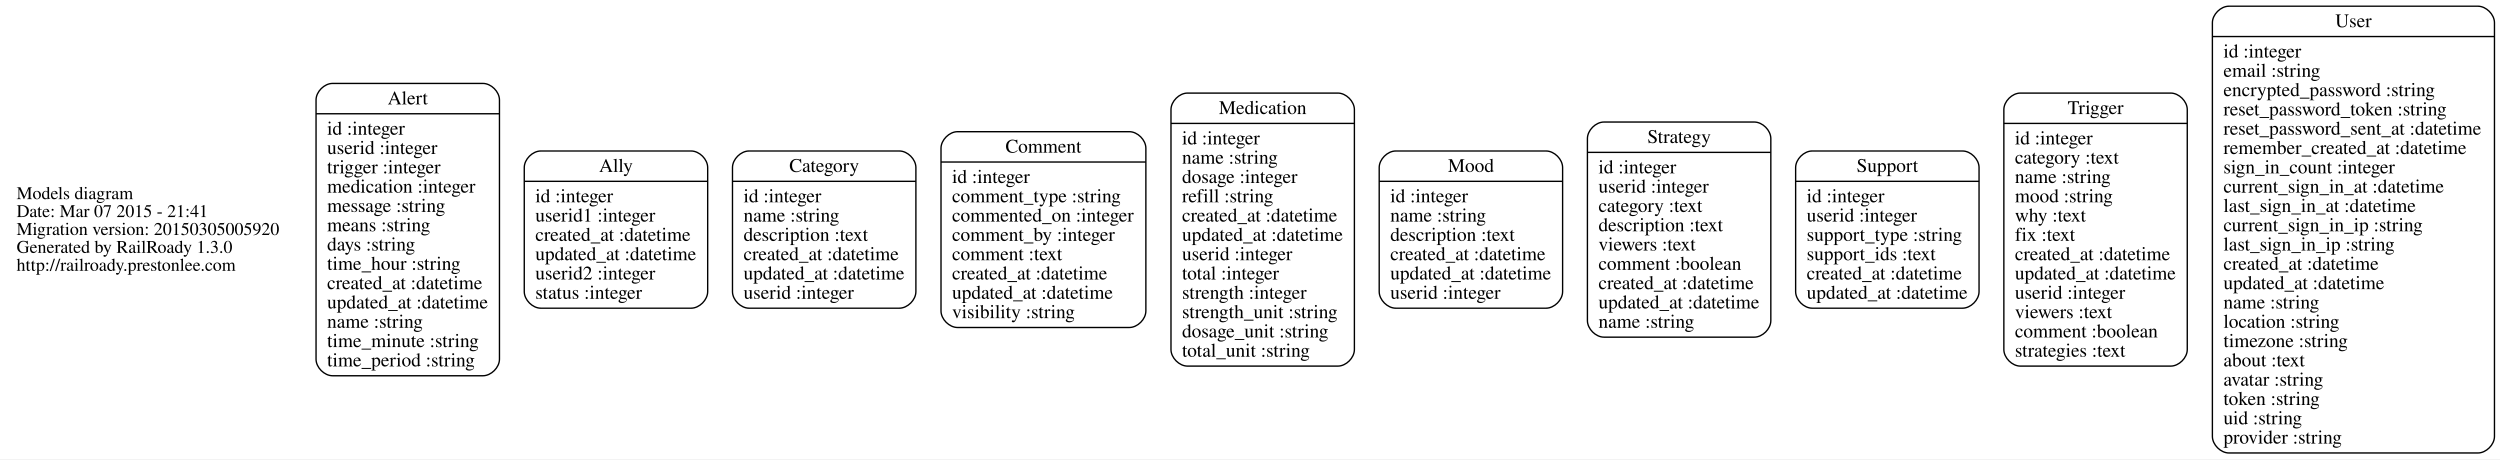
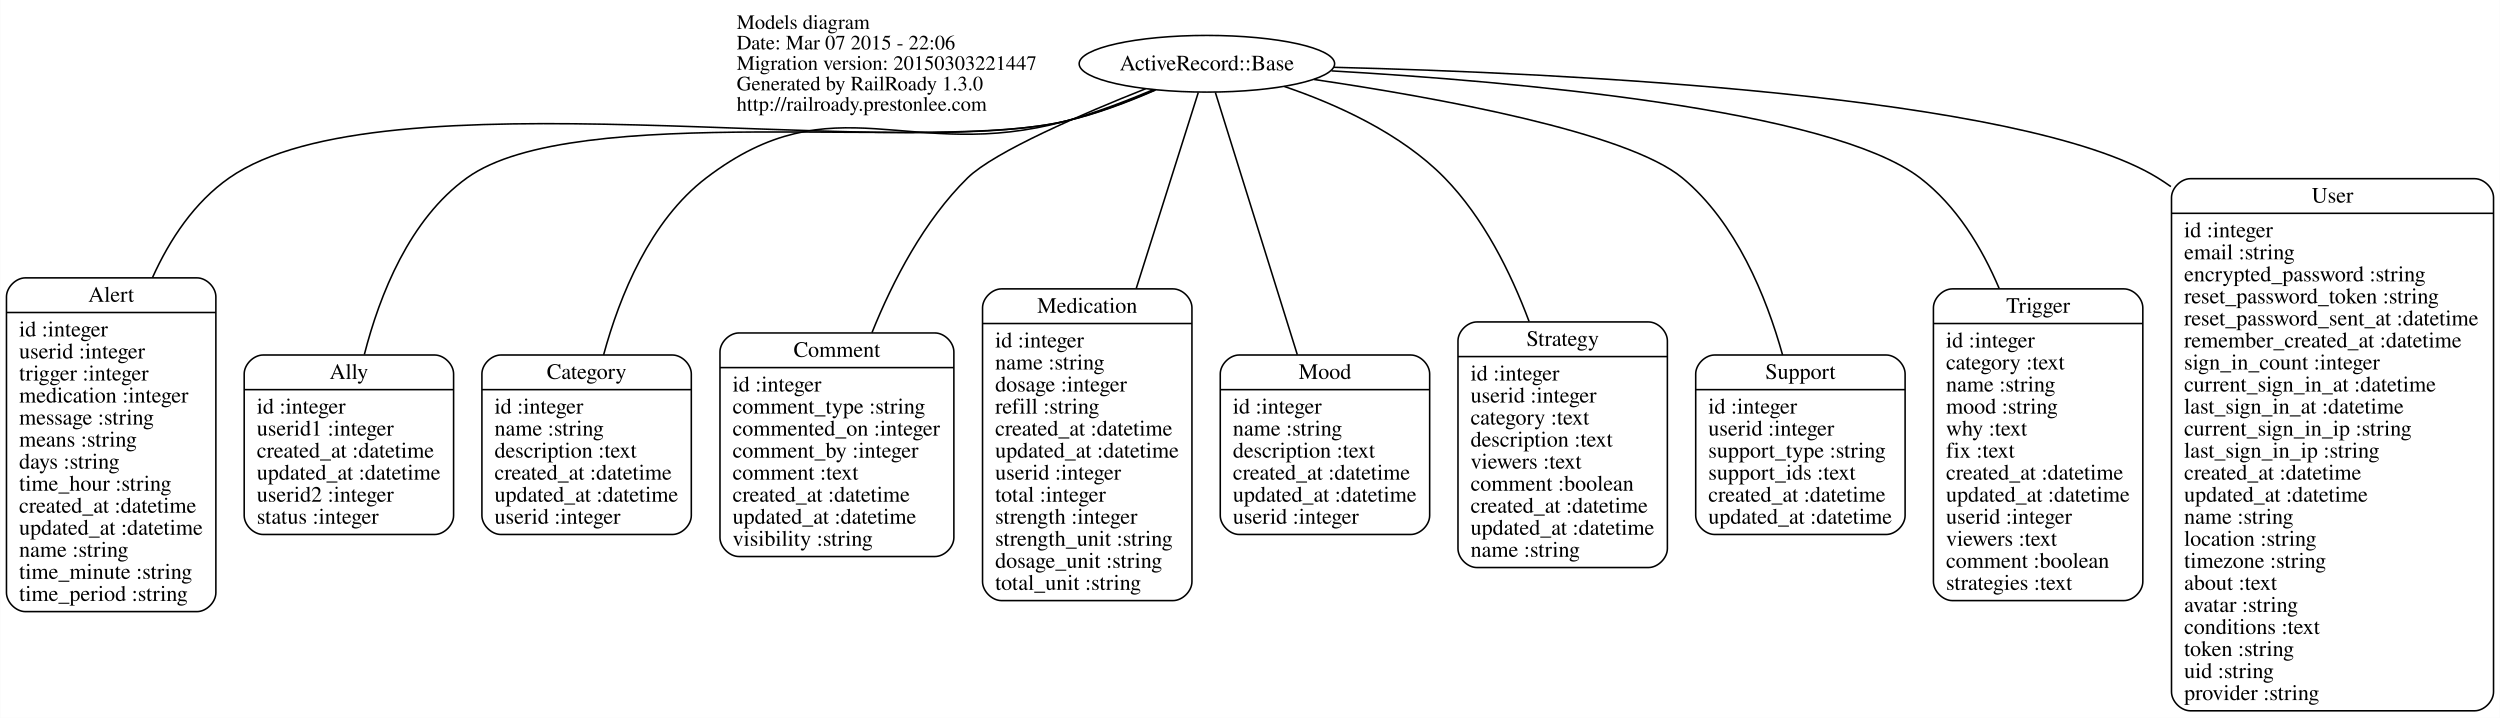
- <svg xmlns="http://www.w3.org/2000/svg" width="1813pt" height="333pt" viewBox="0.00 0.00 1812.97 333.00">
-   <g id="graph0" class="graph" transform="scale(1 1) rotate(0) translate(4 329)">
-     <polygon fill="white" stroke="none" points="-4,4 -4,-329 1808.97,-329 1808.97,4 -4,4" />
+ <svg xmlns="http://www.w3.org/2000/svg" width="1588pt" height="456pt" viewBox="0.00 0.00 1587.78 456.00">
+   <g id="graph0" class="graph" transform="scale(1 1) rotate(0) translate(4 452)">
+     <polygon fill="white" stroke="none" points="-4,4 -4,-452 1583.78,-452 1583.78,4 -4,4" />
    <g id="node1" class="node">
-       <text text-anchor="start" x="8" y="-184.6" font-family="Times,serif" font-size="13.00">Models diagram</text>
-       <text text-anchor="start" x="8" y="-171.6" font-family="Times,serif" font-size="13.00">Date: Mar 07 2015 - 21:41</text>
-       <text text-anchor="start" x="8" y="-158.6" font-family="Times,serif" font-size="13.00">Migration version: 20150305005920</text>
-       <text text-anchor="start" x="8" y="-145.6" font-family="Times,serif" font-size="13.00">Generated by RailRoady 1.3.0</text>
-       <text text-anchor="start" x="8" y="-132.6" font-family="Times,serif" font-size="13.00">http://railroady.prestonlee.com</text>
+       <text text-anchor="start" x="463.818" y="-433.6" font-family="Times,serif" font-size="13.00">Models diagram</text>
+       <text text-anchor="start" x="463.818" y="-420.6" font-family="Times,serif" font-size="13.00">Date: Mar 07 2015 - 22:06</text>
+       <text text-anchor="start" x="463.818" y="-407.6" font-family="Times,serif" font-size="13.00">Migration version: 20150303221447</text>
+       <text text-anchor="start" x="463.818" y="-394.6" font-family="Times,serif" font-size="13.00">Generated by RailRoady 1.3.0</text>
+       <text text-anchor="start" x="463.818" y="-381.6" font-family="Times,serif" font-size="13.00">http://railroady.prestonlee.com</text>
    </g>
    <g id="node2" class="node">
-       <path fill="none" stroke="black" d="M237.182,-56.5C237.182,-56.5 346.193,-56.5 346.193,-56.5 352.193,-56.5 358.193,-62.5 358.193,-68.5 358.193,-68.5 358.193,-256.5 358.193,-256.5 358.193,-262.5 352.193,-268.5 346.193,-268.5 346.193,-268.5 237.182,-268.5 237.182,-268.5 231.182,-268.5 225.182,-262.5 225.182,-256.5 225.182,-256.5 225.182,-68.5 225.182,-68.5 225.182,-62.5 231.182,-56.5 237.182,-56.5" />
-       <text text-anchor="middle" x="291.688" y="-253.3" font-family="Times,serif" font-size="14.00">Alert</text>
-       <polyline fill="none" stroke="black" points="225.182,-246.5 358.193,-246.5 " />
-       <text text-anchor="start" x="233.182" y="-231.3" font-family="Times,serif" font-size="14.00">id :integer</text>
-       <text text-anchor="start" x="233.182" y="-217.3" font-family="Times,serif" font-size="14.00">userid :integer</text>
-       <text text-anchor="start" x="233.182" y="-203.3" font-family="Times,serif" font-size="14.00">trigger :integer</text>
-       <text text-anchor="start" x="233.182" y="-189.3" font-family="Times,serif" font-size="14.00">medication :integer</text>
-       <text text-anchor="start" x="233.182" y="-175.3" font-family="Times,serif" font-size="14.00">message :string</text>
-       <text text-anchor="start" x="233.182" y="-161.3" font-family="Times,serif" font-size="14.00">means :string</text>
-       <text text-anchor="start" x="233.182" y="-147.3" font-family="Times,serif" font-size="14.00">days :string</text>
-       <text text-anchor="start" x="233.182" y="-133.3" font-family="Times,serif" font-size="14.00">time_hour :string</text>
-       <text text-anchor="start" x="233.182" y="-119.3" font-family="Times,serif" font-size="14.00">created_at :datetime</text>
-       <text text-anchor="start" x="233.182" y="-105.3" font-family="Times,serif" font-size="14.00">updated_at :datetime</text>
-       <text text-anchor="start" x="233.182" y="-91.3" font-family="Times,serif" font-size="14.00">name :string</text>
-       <text text-anchor="start" x="233.182" y="-77.3" font-family="Times,serif" font-size="14.00">time_minute :string</text>
-       <text text-anchor="start" x="233.182" y="-63.3" font-family="Times,serif" font-size="14.00">time_period :string</text>
+       <path fill="none" stroke="black" d="M12,-63.5C12,-63.5 121.011,-63.5 121.011,-63.5 127.011,-63.5 133.011,-69.5 133.011,-75.5 133.011,-75.5 133.011,-263.5 133.011,-263.5 133.011,-269.5 127.011,-275.5 121.011,-275.5 121.011,-275.5 12,-275.5 12,-275.5 6,-275.5 0,-269.5 0,-263.5 0,-263.5 0,-75.5 0,-75.5 0,-69.5 6,-63.5 12,-63.5" />
+       <text text-anchor="middle" x="66.505" y="-260.3" font-family="Times,serif" font-size="14.00">Alert</text>
+       <polyline fill="none" stroke="black" points="0,-253.5 133.011,-253.5 " />
+       <text text-anchor="start" x="8" y="-238.3" font-family="Times,serif" font-size="14.00">id :integer</text>
+       <text text-anchor="start" x="8" y="-224.3" font-family="Times,serif" font-size="14.00">userid :integer</text>
+       <text text-anchor="start" x="8" y="-210.3" font-family="Times,serif" font-size="14.00">trigger :integer</text>
+       <text text-anchor="start" x="8" y="-196.3" font-family="Times,serif" font-size="14.00">medication :integer</text>
+       <text text-anchor="start" x="8" y="-182.3" font-family="Times,serif" font-size="14.00">message :string</text>
+       <text text-anchor="start" x="8" y="-168.3" font-family="Times,serif" font-size="14.00">means :string</text>
+       <text text-anchor="start" x="8" y="-154.3" font-family="Times,serif" font-size="14.00">days :string</text>
+       <text text-anchor="start" x="8" y="-140.3" font-family="Times,serif" font-size="14.00">time_hour :string</text>
+       <text text-anchor="start" x="8" y="-126.3" font-family="Times,serif" font-size="14.00">created_at :datetime</text>
+       <text text-anchor="start" x="8" y="-112.3" font-family="Times,serif" font-size="14.00">updated_at :datetime</text>
+       <text text-anchor="start" x="8" y="-98.3" font-family="Times,serif" font-size="14.00">name :string</text>
+       <text text-anchor="start" x="8" y="-84.3" font-family="Times,serif" font-size="14.00">time_minute :string</text>
+       <text text-anchor="start" x="8" y="-70.3" font-family="Times,serif" font-size="14.00">time_period :string</text>
    </g>
    <g id="node3" class="node">
-       <path fill="none" stroke="black" d="M388.182,-105.5C388.182,-105.5 497.193,-105.5 497.193,-105.5 503.193,-105.5 509.193,-111.5 509.193,-117.5 509.193,-117.5 509.193,-207.5 509.193,-207.5 509.193,-213.5 503.193,-219.5 497.193,-219.5 497.193,-219.5 388.182,-219.5 388.182,-219.5 382.182,-219.5 376.182,-213.5 376.182,-207.5 376.182,-207.5 376.182,-117.5 376.182,-117.5 376.182,-111.5 382.182,-105.5 388.182,-105.5" />
-       <text text-anchor="middle" x="442.688" y="-204.3" font-family="Times,serif" font-size="14.00">Ally</text>
-       <polyline fill="none" stroke="black" points="376.182,-197.5 509.193,-197.5 " />
-       <text text-anchor="start" x="384.182" y="-182.3" font-family="Times,serif" font-size="14.00">id :integer</text>
-       <text text-anchor="start" x="384.182" y="-168.3" font-family="Times,serif" font-size="14.00">userid1 :integer</text>
-       <text text-anchor="start" x="384.182" y="-154.3" font-family="Times,serif" font-size="14.00">created_at :datetime</text>
-       <text text-anchor="start" x="384.182" y="-140.3" font-family="Times,serif" font-size="14.00">updated_at :datetime</text>
-       <text text-anchor="start" x="384.182" y="-126.3" font-family="Times,serif" font-size="14.00">userid2 :integer</text>
-       <text text-anchor="start" x="384.182" y="-112.3" font-family="Times,serif" font-size="14.00">status :integer</text>
+       <path fill="none" stroke="black" d="M163,-112.5C163,-112.5 272.011,-112.5 272.011,-112.5 278.011,-112.5 284.011,-118.5 284.011,-124.5 284.011,-124.5 284.011,-214.5 284.011,-214.5 284.011,-220.5 278.011,-226.5 272.011,-226.5 272.011,-226.5 163,-226.5 163,-226.5 157,-226.5 151,-220.5 151,-214.5 151,-214.5 151,-124.5 151,-124.5 151,-118.5 157,-112.5 163,-112.5" />
+       <text text-anchor="middle" x="217.505" y="-211.3" font-family="Times,serif" font-size="14.00">Ally</text>
+       <polyline fill="none" stroke="black" points="151,-204.5 284.011,-204.5 " />
+       <text text-anchor="start" x="159" y="-189.3" font-family="Times,serif" font-size="14.00">id :integer</text>
+       <text text-anchor="start" x="159" y="-175.3" font-family="Times,serif" font-size="14.00">userid1 :integer</text>
+       <text text-anchor="start" x="159" y="-161.3" font-family="Times,serif" font-size="14.00">created_at :datetime</text>
+       <text text-anchor="start" x="159" y="-147.3" font-family="Times,serif" font-size="14.00">updated_at :datetime</text>
+       <text text-anchor="start" x="159" y="-133.3" font-family="Times,serif" font-size="14.00">userid2 :integer</text>
+       <text text-anchor="start" x="159" y="-119.3" font-family="Times,serif" font-size="14.00">status :integer</text>
    </g>
    <g id="node4" class="node">
-       <path fill="none" stroke="black" d="M539.182,-105.5C539.182,-105.5 648.193,-105.5 648.193,-105.5 654.193,-105.5 660.193,-111.5 660.193,-117.5 660.193,-117.5 660.193,-207.5 660.193,-207.5 660.193,-213.5 654.193,-219.5 648.193,-219.5 648.193,-219.5 539.182,-219.5 539.182,-219.5 533.182,-219.5 527.182,-213.5 527.182,-207.5 527.182,-207.5 527.182,-117.5 527.182,-117.5 527.182,-111.5 533.182,-105.5 539.182,-105.5" />
-       <text text-anchor="middle" x="593.688" y="-204.3" font-family="Times,serif" font-size="14.00">Category</text>
-       <polyline fill="none" stroke="black" points="527.182,-197.5 660.193,-197.5 " />
-       <text text-anchor="start" x="535.182" y="-182.3" font-family="Times,serif" font-size="14.00">id :integer</text>
-       <text text-anchor="start" x="535.182" y="-168.3" font-family="Times,serif" font-size="14.00">name :string</text>
-       <text text-anchor="start" x="535.182" y="-154.3" font-family="Times,serif" font-size="14.00">description :text</text>
-       <text text-anchor="start" x="535.182" y="-140.3" font-family="Times,serif" font-size="14.00">created_at :datetime</text>
-       <text text-anchor="start" x="535.182" y="-126.3" font-family="Times,serif" font-size="14.00">updated_at :datetime</text>
-       <text text-anchor="start" x="535.182" y="-112.3" font-family="Times,serif" font-size="14.00">userid :integer</text>
+       <path fill="none" stroke="black" d="M314,-112.5C314,-112.5 423.011,-112.5 423.011,-112.5 429.011,-112.5 435.011,-118.5 435.011,-124.5 435.011,-124.5 435.011,-214.5 435.011,-214.5 435.011,-220.5 429.011,-226.5 423.011,-226.5 423.011,-226.5 314,-226.5 314,-226.5 308,-226.5 302,-220.5 302,-214.5 302,-214.5 302,-124.5 302,-124.5 302,-118.5 308,-112.5 314,-112.5" />
+       <text text-anchor="middle" x="368.505" y="-211.3" font-family="Times,serif" font-size="14.00">Category</text>
+       <polyline fill="none" stroke="black" points="302,-204.5 435.011,-204.5 " />
+       <text text-anchor="start" x="310" y="-189.3" font-family="Times,serif" font-size="14.00">id :integer</text>
+       <text text-anchor="start" x="310" y="-175.3" font-family="Times,serif" font-size="14.00">name :string</text>
+       <text text-anchor="start" x="310" y="-161.3" font-family="Times,serif" font-size="14.00">description :text</text>
+       <text text-anchor="start" x="310" y="-147.3" font-family="Times,serif" font-size="14.00">created_at :datetime</text>
+       <text text-anchor="start" x="310" y="-133.3" font-family="Times,serif" font-size="14.00">updated_at :datetime</text>
+       <text text-anchor="start" x="310" y="-119.3" font-family="Times,serif" font-size="14.00">userid :integer</text>
    </g>
    <g id="node5" class="node">
-       <path fill="none" stroke="black" d="M690.403,-91.5C690.403,-91.5 814.972,-91.5 814.972,-91.5 820.972,-91.5 826.972,-97.5 826.972,-103.5 826.972,-103.5 826.972,-221.5 826.972,-221.5 826.972,-227.5 820.972,-233.5 814.972,-233.5 814.972,-233.5 690.403,-233.5 690.403,-233.5 684.403,-233.5 678.403,-227.5 678.403,-221.5 678.403,-221.5 678.403,-103.5 678.403,-103.5 678.403,-97.5 684.403,-91.5 690.403,-91.5" />
-       <text text-anchor="middle" x="752.688" y="-218.3" font-family="Times,serif" font-size="14.00">Comment</text>
-       <polyline fill="none" stroke="black" points="678.403,-211.5 826.972,-211.5 " />
-       <text text-anchor="start" x="686.403" y="-196.3" font-family="Times,serif" font-size="14.00">id :integer</text>
-       <text text-anchor="start" x="686.403" y="-182.3" font-family="Times,serif" font-size="14.00">comment_type :string</text>
-       <text text-anchor="start" x="686.403" y="-168.3" font-family="Times,serif" font-size="14.00">commented_on :integer</text>
-       <text text-anchor="start" x="686.403" y="-154.3" font-family="Times,serif" font-size="14.00">comment_by :integer</text>
-       <text text-anchor="start" x="686.403" y="-140.3" font-family="Times,serif" font-size="14.00">comment :text</text>
-       <text text-anchor="start" x="686.403" y="-126.3" font-family="Times,serif" font-size="14.00">created_at :datetime</text>
-       <text text-anchor="start" x="686.403" y="-112.3" font-family="Times,serif" font-size="14.00">updated_at :datetime</text>
-       <text text-anchor="start" x="686.403" y="-98.3" font-family="Times,serif" font-size="14.00">visibility :string</text>
+       <path fill="none" stroke="black" d="M465.221,-98.5C465.221,-98.5 589.79,-98.5 589.79,-98.5 595.79,-98.5 601.79,-104.5 601.79,-110.5 601.79,-110.5 601.79,-228.5 601.79,-228.5 601.79,-234.5 595.79,-240.5 589.79,-240.5 589.79,-240.5 465.221,-240.5 465.221,-240.5 459.221,-240.5 453.221,-234.5 453.221,-228.5 453.221,-228.5 453.221,-110.5 453.221,-110.5 453.221,-104.5 459.221,-98.5 465.221,-98.5" />
+       <text text-anchor="middle" x="527.505" y="-225.3" font-family="Times,serif" font-size="14.00">Comment</text>
+       <polyline fill="none" stroke="black" points="453.221,-218.5 601.79,-218.5 " />
+       <text text-anchor="start" x="461.221" y="-203.3" font-family="Times,serif" font-size="14.00">id :integer</text>
+       <text text-anchor="start" x="461.221" y="-189.3" font-family="Times,serif" font-size="14.00">comment_type :string</text>
+       <text text-anchor="start" x="461.221" y="-175.3" font-family="Times,serif" font-size="14.00">commented_on :integer</text>
+       <text text-anchor="start" x="461.221" y="-161.3" font-family="Times,serif" font-size="14.00">comment_by :integer</text>
+       <text text-anchor="start" x="461.221" y="-147.3" font-family="Times,serif" font-size="14.00">comment :text</text>
+       <text text-anchor="start" x="461.221" y="-133.3" font-family="Times,serif" font-size="14.00">created_at :datetime</text>
+       <text text-anchor="start" x="461.221" y="-119.3" font-family="Times,serif" font-size="14.00">updated_at :datetime</text>
+       <text text-anchor="start" x="461.221" y="-105.3" font-family="Times,serif" font-size="14.00">visibility :string</text>
    </g>
    <g id="node6" class="node">
-       <path fill="none" stroke="black" d="M857.182,-63.5C857.182,-63.5 966.193,-63.5 966.193,-63.5 972.193,-63.5 978.193,-69.5 978.193,-75.5 978.193,-75.5 978.193,-249.5 978.193,-249.5 978.193,-255.5 972.193,-261.5 966.193,-261.5 966.193,-261.5 857.182,-261.5 857.182,-261.5 851.182,-261.5 845.182,-255.5 845.182,-249.5 845.182,-249.5 845.182,-75.5 845.182,-75.5 845.182,-69.5 851.182,-63.5 857.182,-63.5" />
-       <text text-anchor="middle" x="911.688" y="-246.3" font-family="Times,serif" font-size="14.00">Medication</text>
-       <polyline fill="none" stroke="black" points="845.182,-239.5 978.193,-239.5 " />
-       <text text-anchor="start" x="853.182" y="-224.3" font-family="Times,serif" font-size="14.00">id :integer</text>
-       <text text-anchor="start" x="853.182" y="-210.3" font-family="Times,serif" font-size="14.00">name :string</text>
-       <text text-anchor="start" x="853.182" y="-196.3" font-family="Times,serif" font-size="14.00">dosage :integer</text>
-       <text text-anchor="start" x="853.182" y="-182.3" font-family="Times,serif" font-size="14.00">refill :string</text>
-       <text text-anchor="start" x="853.182" y="-168.3" font-family="Times,serif" font-size="14.00">created_at :datetime</text>
-       <text text-anchor="start" x="853.182" y="-154.3" font-family="Times,serif" font-size="14.00">updated_at :datetime</text>
-       <text text-anchor="start" x="853.182" y="-140.3" font-family="Times,serif" font-size="14.00">userid :integer</text>
-       <text text-anchor="start" x="853.182" y="-126.3" font-family="Times,serif" font-size="14.00">total :integer</text>
-       <text text-anchor="start" x="853.182" y="-112.3" font-family="Times,serif" font-size="14.00">strength :integer</text>
-       <text text-anchor="start" x="853.182" y="-98.3" font-family="Times,serif" font-size="14.00">strength_unit :string</text>
-       <text text-anchor="start" x="853.182" y="-84.3" font-family="Times,serif" font-size="14.00">dosage_unit :string</text>
-       <text text-anchor="start" x="853.182" y="-70.3" font-family="Times,serif" font-size="14.00">total_unit :string</text>
+       <path fill="none" stroke="black" d="M632,-70.5C632,-70.5 741.011,-70.5 741.011,-70.5 747.011,-70.5 753.011,-76.5 753.011,-82.5 753.011,-82.5 753.011,-256.5 753.011,-256.5 753.011,-262.5 747.011,-268.5 741.011,-268.5 741.011,-268.5 632,-268.5 632,-268.5 626,-268.5 620,-262.5 620,-256.5 620,-256.5 620,-82.5 620,-82.5 620,-76.5 626,-70.5 632,-70.5" />
+       <text text-anchor="middle" x="686.505" y="-253.3" font-family="Times,serif" font-size="14.00">Medication</text>
+       <polyline fill="none" stroke="black" points="620,-246.5 753.011,-246.5 " />
+       <text text-anchor="start" x="628" y="-231.3" font-family="Times,serif" font-size="14.00">id :integer</text>
+       <text text-anchor="start" x="628" y="-217.3" font-family="Times,serif" font-size="14.00">name :string</text>
+       <text text-anchor="start" x="628" y="-203.3" font-family="Times,serif" font-size="14.00">dosage :integer</text>
+       <text text-anchor="start" x="628" y="-189.3" font-family="Times,serif" font-size="14.00">refill :string</text>
+       <text text-anchor="start" x="628" y="-175.3" font-family="Times,serif" font-size="14.00">created_at :datetime</text>
+       <text text-anchor="start" x="628" y="-161.3" font-family="Times,serif" font-size="14.00">updated_at :datetime</text>
+       <text text-anchor="start" x="628" y="-147.3" font-family="Times,serif" font-size="14.00">userid :integer</text>
+       <text text-anchor="start" x="628" y="-133.3" font-family="Times,serif" font-size="14.00">total :integer</text>
+       <text text-anchor="start" x="628" y="-119.3" font-family="Times,serif" font-size="14.00">strength :integer</text>
+       <text text-anchor="start" x="628" y="-105.3" font-family="Times,serif" font-size="14.00">strength_unit :string</text>
+       <text text-anchor="start" x="628" y="-91.3" font-family="Times,serif" font-size="14.00">dosage_unit :string</text>
+       <text text-anchor="start" x="628" y="-77.3" font-family="Times,serif" font-size="14.00">total_unit :string</text>
    </g>
    <g id="node7" class="node">
-       <path fill="none" stroke="black" d="M1008.18,-105.5C1008.18,-105.5 1117.19,-105.5 1117.19,-105.5 1123.19,-105.5 1129.19,-111.5 1129.19,-117.5 1129.19,-117.5 1129.19,-207.5 1129.19,-207.5 1129.19,-213.5 1123.19,-219.5 1117.19,-219.5 1117.19,-219.5 1008.18,-219.5 1008.18,-219.5 1002.18,-219.5 996.182,-213.5 996.182,-207.5 996.182,-207.5 996.182,-117.5 996.182,-117.5 996.182,-111.5 1002.18,-105.5 1008.18,-105.5" />
-       <text text-anchor="middle" x="1062.69" y="-204.3" font-family="Times,serif" font-size="14.00">Mood</text>
-       <polyline fill="none" stroke="black" points="996.182,-197.5 1129.19,-197.5 " />
-       <text text-anchor="start" x="1004.18" y="-182.3" font-family="Times,serif" font-size="14.00">id :integer</text>
-       <text text-anchor="start" x="1004.18" y="-168.3" font-family="Times,serif" font-size="14.00">name :string</text>
-       <text text-anchor="start" x="1004.18" y="-154.3" font-family="Times,serif" font-size="14.00">description :text</text>
-       <text text-anchor="start" x="1004.18" y="-140.3" font-family="Times,serif" font-size="14.00">created_at :datetime</text>
-       <text text-anchor="start" x="1004.18" y="-126.3" font-family="Times,serif" font-size="14.00">updated_at :datetime</text>
-       <text text-anchor="start" x="1004.18" y="-112.3" font-family="Times,serif" font-size="14.00">userid :integer</text>
+       <path fill="none" stroke="black" d="M783,-112.5C783,-112.5 892.011,-112.5 892.011,-112.5 898.011,-112.5 904.011,-118.5 904.011,-124.5 904.011,-124.5 904.011,-214.5 904.011,-214.5 904.011,-220.5 898.011,-226.5 892.011,-226.5 892.011,-226.5 783,-226.5 783,-226.5 777,-226.5 771,-220.5 771,-214.5 771,-214.5 771,-124.5 771,-124.5 771,-118.5 777,-112.5 783,-112.5" />
+       <text text-anchor="middle" x="837.505" y="-211.3" font-family="Times,serif" font-size="14.00">Mood</text>
+       <polyline fill="none" stroke="black" points="771,-204.5 904.011,-204.5 " />
+       <text text-anchor="start" x="779" y="-189.3" font-family="Times,serif" font-size="14.00">id :integer</text>
+       <text text-anchor="start" x="779" y="-175.3" font-family="Times,serif" font-size="14.00">name :string</text>
+       <text text-anchor="start" x="779" y="-161.3" font-family="Times,serif" font-size="14.00">description :text</text>
+       <text text-anchor="start" x="779" y="-147.3" font-family="Times,serif" font-size="14.00">created_at :datetime</text>
+       <text text-anchor="start" x="779" y="-133.3" font-family="Times,serif" font-size="14.00">updated_at :datetime</text>
+       <text text-anchor="start" x="779" y="-119.3" font-family="Times,serif" font-size="14.00">userid :integer</text>
    </g>
    <g id="node8" class="node">
-       <path fill="none" stroke="black" d="M1159.18,-84.5C1159.18,-84.5 1268.19,-84.5 1268.19,-84.5 1274.19,-84.5 1280.19,-90.5 1280.19,-96.5 1280.19,-96.5 1280.19,-228.5 1280.19,-228.5 1280.19,-234.5 1274.19,-240.5 1268.19,-240.5 1268.19,-240.5 1159.18,-240.5 1159.18,-240.5 1153.18,-240.5 1147.18,-234.5 1147.18,-228.5 1147.18,-228.5 1147.18,-96.5 1147.18,-96.5 1147.18,-90.5 1153.18,-84.5 1159.18,-84.5" />
-       <text text-anchor="middle" x="1213.69" y="-225.3" font-family="Times,serif" font-size="14.00">Strategy</text>
-       <polyline fill="none" stroke="black" points="1147.18,-218.5 1280.19,-218.5 " />
-       <text text-anchor="start" x="1155.18" y="-203.3" font-family="Times,serif" font-size="14.00">id :integer</text>
-       <text text-anchor="start" x="1155.18" y="-189.3" font-family="Times,serif" font-size="14.00">userid :integer</text>
-       <text text-anchor="start" x="1155.18" y="-175.3" font-family="Times,serif" font-size="14.00">category :text</text>
-       <text text-anchor="start" x="1155.18" y="-161.3" font-family="Times,serif" font-size="14.00">description :text</text>
-       <text text-anchor="start" x="1155.18" y="-147.3" font-family="Times,serif" font-size="14.00">viewers :text</text>
-       <text text-anchor="start" x="1155.18" y="-133.3" font-family="Times,serif" font-size="14.00">comment :boolean</text>
-       <text text-anchor="start" x="1155.18" y="-119.3" font-family="Times,serif" font-size="14.00">created_at :datetime</text>
-       <text text-anchor="start" x="1155.18" y="-105.3" font-family="Times,serif" font-size="14.00">updated_at :datetime</text>
-       <text text-anchor="start" x="1155.18" y="-91.3" font-family="Times,serif" font-size="14.00">name :string</text>
+       <path fill="none" stroke="black" d="M934,-91.5C934,-91.5 1043.01,-91.5 1043.01,-91.5 1049.01,-91.5 1055.01,-97.5 1055.01,-103.5 1055.01,-103.5 1055.01,-235.5 1055.01,-235.5 1055.01,-241.5 1049.01,-247.5 1043.01,-247.5 1043.01,-247.5 934,-247.5 934,-247.5 928,-247.5 922,-241.5 922,-235.5 922,-235.5 922,-103.5 922,-103.5 922,-97.5 928,-91.5 934,-91.5" />
+       <text text-anchor="middle" x="988.505" y="-232.3" font-family="Times,serif" font-size="14.00">Strategy</text>
+       <polyline fill="none" stroke="black" points="922,-225.5 1055.01,-225.5 " />
+       <text text-anchor="start" x="930" y="-210.3" font-family="Times,serif" font-size="14.00">id :integer</text>
+       <text text-anchor="start" x="930" y="-196.3" font-family="Times,serif" font-size="14.00">userid :integer</text>
+       <text text-anchor="start" x="930" y="-182.3" font-family="Times,serif" font-size="14.00">category :text</text>
+       <text text-anchor="start" x="930" y="-168.3" font-family="Times,serif" font-size="14.00">description :text</text>
+       <text text-anchor="start" x="930" y="-154.3" font-family="Times,serif" font-size="14.00">viewers :text</text>
+       <text text-anchor="start" x="930" y="-140.3" font-family="Times,serif" font-size="14.00">comment :boolean</text>
+       <text text-anchor="start" x="930" y="-126.3" font-family="Times,serif" font-size="14.00">created_at :datetime</text>
+       <text text-anchor="start" x="930" y="-112.3" font-family="Times,serif" font-size="14.00">updated_at :datetime</text>
+       <text text-anchor="start" x="930" y="-98.3" font-family="Times,serif" font-size="14.00">name :string</text>
    </g>
    <g id="node9" class="node">
-       <path fill="none" stroke="black" d="M1310.18,-105.5C1310.18,-105.5 1419.19,-105.5 1419.19,-105.5 1425.19,-105.5 1431.19,-111.5 1431.19,-117.5 1431.19,-117.5 1431.19,-207.5 1431.19,-207.5 1431.19,-213.5 1425.19,-219.5 1419.19,-219.5 1419.19,-219.5 1310.18,-219.5 1310.18,-219.5 1304.18,-219.5 1298.18,-213.5 1298.18,-207.5 1298.18,-207.5 1298.18,-117.5 1298.18,-117.5 1298.18,-111.5 1304.18,-105.5 1310.18,-105.5" />
-       <text text-anchor="middle" x="1364.69" y="-204.3" font-family="Times,serif" font-size="14.00">Support</text>
-       <polyline fill="none" stroke="black" points="1298.18,-197.5 1431.19,-197.5 " />
-       <text text-anchor="start" x="1306.18" y="-182.3" font-family="Times,serif" font-size="14.00">id :integer</text>
-       <text text-anchor="start" x="1306.18" y="-168.3" font-family="Times,serif" font-size="14.00">userid :integer</text>
-       <text text-anchor="start" x="1306.18" y="-154.3" font-family="Times,serif" font-size="14.00">support_type :string</text>
-       <text text-anchor="start" x="1306.18" y="-140.3" font-family="Times,serif" font-size="14.00">support_ids :text</text>
-       <text text-anchor="start" x="1306.18" y="-126.3" font-family="Times,serif" font-size="14.00">created_at :datetime</text>
-       <text text-anchor="start" x="1306.18" y="-112.3" font-family="Times,serif" font-size="14.00">updated_at :datetime</text>
+       <path fill="none" stroke="black" d="M1085,-112.5C1085,-112.5 1194.01,-112.5 1194.01,-112.5 1200.01,-112.5 1206.01,-118.5 1206.01,-124.5 1206.01,-124.5 1206.01,-214.5 1206.01,-214.5 1206.01,-220.5 1200.01,-226.5 1194.01,-226.5 1194.01,-226.5 1085,-226.5 1085,-226.5 1079,-226.5 1073,-220.5 1073,-214.5 1073,-214.5 1073,-124.5 1073,-124.5 1073,-118.5 1079,-112.5 1085,-112.5" />
+       <text text-anchor="middle" x="1139.51" y="-211.3" font-family="Times,serif" font-size="14.00">Support</text>
+       <polyline fill="none" stroke="black" points="1073,-204.5 1206.01,-204.5 " />
+       <text text-anchor="start" x="1081" y="-189.3" font-family="Times,serif" font-size="14.00">id :integer</text>
+       <text text-anchor="start" x="1081" y="-175.3" font-family="Times,serif" font-size="14.00">userid :integer</text>
+       <text text-anchor="start" x="1081" y="-161.3" font-family="Times,serif" font-size="14.00">support_type :string</text>
+       <text text-anchor="start" x="1081" y="-147.3" font-family="Times,serif" font-size="14.00">support_ids :text</text>
+       <text text-anchor="start" x="1081" y="-133.3" font-family="Times,serif" font-size="14.00">created_at :datetime</text>
+       <text text-anchor="start" x="1081" y="-119.3" font-family="Times,serif" font-size="14.00">updated_at :datetime</text>
    </g>
    <g id="node10" class="node">
-       <path fill="none" stroke="black" d="M1461.18,-63.5C1461.18,-63.5 1570.19,-63.5 1570.19,-63.5 1576.19,-63.5 1582.19,-69.5 1582.19,-75.5 1582.19,-75.5 1582.19,-249.5 1582.19,-249.5 1582.19,-255.5 1576.19,-261.5 1570.19,-261.5 1570.19,-261.5 1461.18,-261.5 1461.18,-261.5 1455.18,-261.5 1449.18,-255.5 1449.18,-249.5 1449.18,-249.5 1449.18,-75.5 1449.18,-75.5 1449.18,-69.5 1455.18,-63.5 1461.18,-63.5" />
-       <text text-anchor="middle" x="1515.69" y="-246.3" font-family="Times,serif" font-size="14.00">Trigger</text>
-       <polyline fill="none" stroke="black" points="1449.18,-239.5 1582.19,-239.5 " />
-       <text text-anchor="start" x="1457.18" y="-224.3" font-family="Times,serif" font-size="14.00">id :integer</text>
-       <text text-anchor="start" x="1457.18" y="-210.3" font-family="Times,serif" font-size="14.00">category :text</text>
-       <text text-anchor="start" x="1457.18" y="-196.3" font-family="Times,serif" font-size="14.00">name :string</text>
-       <text text-anchor="start" x="1457.18" y="-182.3" font-family="Times,serif" font-size="14.00">mood :string</text>
-       <text text-anchor="start" x="1457.18" y="-168.3" font-family="Times,serif" font-size="14.00">why :text</text>
-       <text text-anchor="start" x="1457.18" y="-154.3" font-family="Times,serif" font-size="14.00">fix :text</text>
-       <text text-anchor="start" x="1457.18" y="-140.3" font-family="Times,serif" font-size="14.00">created_at :datetime</text>
-       <text text-anchor="start" x="1457.18" y="-126.3" font-family="Times,serif" font-size="14.00">updated_at :datetime</text>
-       <text text-anchor="start" x="1457.18" y="-112.3" font-family="Times,serif" font-size="14.00">userid :integer</text>
-       <text text-anchor="start" x="1457.18" y="-98.3" font-family="Times,serif" font-size="14.00">viewers :text</text>
-       <text text-anchor="start" x="1457.18" y="-84.3" font-family="Times,serif" font-size="14.00">comment :boolean</text>
-       <text text-anchor="start" x="1457.18" y="-70.3" font-family="Times,serif" font-size="14.00">strategies :text</text>
+       <path fill="none" stroke="black" d="M1236,-70.5C1236,-70.5 1345.01,-70.5 1345.01,-70.5 1351.01,-70.5 1357.01,-76.5 1357.01,-82.5 1357.01,-82.5 1357.01,-256.5 1357.01,-256.5 1357.01,-262.5 1351.01,-268.5 1345.01,-268.5 1345.01,-268.5 1236,-268.5 1236,-268.5 1230,-268.5 1224,-262.5 1224,-256.5 1224,-256.5 1224,-82.5 1224,-82.5 1224,-76.5 1230,-70.5 1236,-70.5" />
+       <text text-anchor="middle" x="1290.51" y="-253.3" font-family="Times,serif" font-size="14.00">Trigger</text>
+       <polyline fill="none" stroke="black" points="1224,-246.5 1357.01,-246.5 " />
+       <text text-anchor="start" x="1232" y="-231.3" font-family="Times,serif" font-size="14.00">id :integer</text>
+       <text text-anchor="start" x="1232" y="-217.3" font-family="Times,serif" font-size="14.00">category :text</text>
+       <text text-anchor="start" x="1232" y="-203.3" font-family="Times,serif" font-size="14.00">name :string</text>
+       <text text-anchor="start" x="1232" y="-189.3" font-family="Times,serif" font-size="14.00">mood :string</text>
+       <text text-anchor="start" x="1232" y="-175.3" font-family="Times,serif" font-size="14.00">why :text</text>
+       <text text-anchor="start" x="1232" y="-161.3" font-family="Times,serif" font-size="14.00">fix :text</text>
+       <text text-anchor="start" x="1232" y="-147.3" font-family="Times,serif" font-size="14.00">created_at :datetime</text>
+       <text text-anchor="start" x="1232" y="-133.3" font-family="Times,serif" font-size="14.00">updated_at :datetime</text>
+       <text text-anchor="start" x="1232" y="-119.3" font-family="Times,serif" font-size="14.00">userid :integer</text>
+       <text text-anchor="start" x="1232" y="-105.3" font-family="Times,serif" font-size="14.00">viewers :text</text>
+       <text text-anchor="start" x="1232" y="-91.3" font-family="Times,serif" font-size="14.00">comment :boolean</text>
+       <text text-anchor="start" x="1232" y="-77.3" font-family="Times,serif" font-size="14.00">strategies :text</text>
    </g>
    <g id="node11" class="node">
-       <path fill="none" stroke="black" d="M1612.41,-0.5C1612.41,-0.5 1792.97,-0.5 1792.97,-0.5 1798.97,-0.5 1804.97,-6.5 1804.97,-12.5 1804.97,-12.5 1804.97,-312.5 1804.97,-312.5 1804.97,-318.5 1798.97,-324.5 1792.97,-324.5 1792.97,-324.5 1612.41,-324.5 1612.41,-324.5 1606.41,-324.5 1600.41,-318.5 1600.41,-312.5 1600.41,-312.5 1600.41,-12.5 1600.41,-12.5 1600.41,-6.5 1606.41,-0.5 1612.41,-0.5" />
-       <text text-anchor="middle" x="1702.69" y="-309.3" font-family="Times,serif" font-size="14.00">User</text>
-       <polyline fill="none" stroke="black" points="1600.41,-302.5 1804.97,-302.5 " />
-       <text text-anchor="start" x="1608.41" y="-287.3" font-family="Times,serif" font-size="14.00">id :integer</text>
-       <text text-anchor="start" x="1608.41" y="-273.3" font-family="Times,serif" font-size="14.00">email :string</text>
-       <text text-anchor="start" x="1608.41" y="-259.3" font-family="Times,serif" font-size="14.00">encrypted_password :string</text>
-       <text text-anchor="start" x="1608.41" y="-245.3" font-family="Times,serif" font-size="14.00">reset_password_token :string</text>
-       <text text-anchor="start" x="1608.41" y="-231.3" font-family="Times,serif" font-size="14.00">reset_password_sent_at :datetime</text>
-       <text text-anchor="start" x="1608.41" y="-217.3" font-family="Times,serif" font-size="14.00">remember_created_at :datetime</text>
-       <text text-anchor="start" x="1608.41" y="-203.3" font-family="Times,serif" font-size="14.00">sign_in_count :integer</text>
-       <text text-anchor="start" x="1608.41" y="-189.3" font-family="Times,serif" font-size="14.00">current_sign_in_at :datetime</text>
-       <text text-anchor="start" x="1608.41" y="-175.3" font-family="Times,serif" font-size="14.00">last_sign_in_at :datetime</text>
-       <text text-anchor="start" x="1608.41" y="-161.3" font-family="Times,serif" font-size="14.00">current_sign_in_ip :string</text>
-       <text text-anchor="start" x="1608.41" y="-147.3" font-family="Times,serif" font-size="14.00">last_sign_in_ip :string</text>
-       <text text-anchor="start" x="1608.41" y="-133.3" font-family="Times,serif" font-size="14.00">created_at :datetime</text>
-       <text text-anchor="start" x="1608.41" y="-119.3" font-family="Times,serif" font-size="14.00">updated_at :datetime</text>
-       <text text-anchor="start" x="1608.41" y="-105.3" font-family="Times,serif" font-size="14.00">name :string</text>
-       <text text-anchor="start" x="1608.41" y="-91.3" font-family="Times,serif" font-size="14.00">location :string</text>
-       <text text-anchor="start" x="1608.41" y="-77.3" font-family="Times,serif" font-size="14.00">timezone :string</text>
-       <text text-anchor="start" x="1608.41" y="-63.3" font-family="Times,serif" font-size="14.00">about :text</text>
-       <text text-anchor="start" x="1608.41" y="-49.3" font-family="Times,serif" font-size="14.00">avatar :string</text>
-       <text text-anchor="start" x="1608.41" y="-35.3" font-family="Times,serif" font-size="14.00">token :string</text>
-       <text text-anchor="start" x="1608.41" y="-21.3" font-family="Times,serif" font-size="14.00">uid :string</text>
-       <text text-anchor="start" x="1608.41" y="-7.3" font-family="Times,serif" font-size="14.00">provider :string</text>
+       <path fill="none" stroke="black" d="M1387.23,-0.5C1387.23,-0.5 1567.78,-0.5 1567.78,-0.5 1573.78,-0.5 1579.78,-6.5 1579.78,-12.5 1579.78,-12.5 1579.78,-326.5 1579.78,-326.5 1579.78,-332.5 1573.78,-338.5 1567.78,-338.5 1567.78,-338.5 1387.23,-338.5 1387.23,-338.5 1381.23,-338.5 1375.23,-332.5 1375.23,-326.5 1375.23,-326.5 1375.23,-12.5 1375.23,-12.5 1375.23,-6.5 1381.23,-0.5 1387.23,-0.5" />
+       <text text-anchor="middle" x="1477.51" y="-323.3" font-family="Times,serif" font-size="14.00">User</text>
+       <polyline fill="none" stroke="black" points="1375.23,-316.5 1579.78,-316.5 " />
+       <text text-anchor="start" x="1383.23" y="-301.3" font-family="Times,serif" font-size="14.00">id :integer</text>
+       <text text-anchor="start" x="1383.23" y="-287.3" font-family="Times,serif" font-size="14.00">email :string</text>
+       <text text-anchor="start" x="1383.23" y="-273.3" font-family="Times,serif" font-size="14.00">encrypted_password :string</text>
+       <text text-anchor="start" x="1383.23" y="-259.3" font-family="Times,serif" font-size="14.00">reset_password_token :string</text>
+       <text text-anchor="start" x="1383.23" y="-245.3" font-family="Times,serif" font-size="14.00">reset_password_sent_at :datetime</text>
+       <text text-anchor="start" x="1383.23" y="-231.3" font-family="Times,serif" font-size="14.00">remember_created_at :datetime</text>
+       <text text-anchor="start" x="1383.23" y="-217.3" font-family="Times,serif" font-size="14.00">sign_in_count :integer</text>
+       <text text-anchor="start" x="1383.23" y="-203.3" font-family="Times,serif" font-size="14.00">current_sign_in_at :datetime</text>
+       <text text-anchor="start" x="1383.23" y="-189.3" font-family="Times,serif" font-size="14.00">last_sign_in_at :datetime</text>
+       <text text-anchor="start" x="1383.23" y="-175.3" font-family="Times,serif" font-size="14.00">current_sign_in_ip :string</text>
+       <text text-anchor="start" x="1383.23" y="-161.3" font-family="Times,serif" font-size="14.00">last_sign_in_ip :string</text>
+       <text text-anchor="start" x="1383.23" y="-147.3" font-family="Times,serif" font-size="14.00">created_at :datetime</text>
+       <text text-anchor="start" x="1383.23" y="-133.3" font-family="Times,serif" font-size="14.00">updated_at :datetime</text>
+       <text text-anchor="start" x="1383.23" y="-119.3" font-family="Times,serif" font-size="14.00">name :string</text>
+       <text text-anchor="start" x="1383.23" y="-105.3" font-family="Times,serif" font-size="14.00">location :string</text>
+       <text text-anchor="start" x="1383.23" y="-91.3" font-family="Times,serif" font-size="14.00">timezone :string</text>
+       <text text-anchor="start" x="1383.23" y="-77.3" font-family="Times,serif" font-size="14.00">about :text</text>
+       <text text-anchor="start" x="1383.23" y="-63.3" font-family="Times,serif" font-size="14.00">avatar :string</text>
+       <text text-anchor="start" x="1383.23" y="-49.3" font-family="Times,serif" font-size="14.00">conditions :text</text>
+       <text text-anchor="start" x="1383.23" y="-35.3" font-family="Times,serif" font-size="14.00">token :string</text>
+       <text text-anchor="start" x="1383.23" y="-21.3" font-family="Times,serif" font-size="14.00">uid :string</text>
+       <text text-anchor="start" x="1383.23" y="-7.3" font-family="Times,serif" font-size="14.00">provider :string</text>
+     </g>
+     <g id="node12" class="node">
+       <ellipse fill="none" stroke="black" cx="762.505" cy="-411.5" rx="81.142" ry="18" />
+       <text text-anchor="middle" x="762.505" y="-407.3" font-family="Times,serif" font-size="14.00">ActiveRecord::Base</text>
+     </g>
+     <g id="edge1" class="edge">
+       <path fill="none" stroke="black" d="M729.94,-394.841C713.172,-387.509 692.168,-379.432 672.505,-375 557.129,-348.994 238.456,-406.74 141.505,-339 119.457,-323.595 103.803,-300.157 92.721,-275.618" />
+     </g>
+     <g id="edge2" class="edge">
+       <path fill="none" stroke="black" d="M729.468,-394.881C712.757,-387.654 691.944,-379.656 672.505,-375 590.016,-355.243 361.381,-388.508 292.505,-339 256.105,-312.835 237.087,-264.894 227.326,-226.82" />
+     </g>
+     <g id="edge3" class="edge">
+       <path fill="none" stroke="black" d="M728.488,-395.039C711.894,-388.028 691.465,-380.169 672.505,-375 573.529,-348.017 526.06,-401.235 444.505,-339 408.917,-311.842 389.547,-264.247 379.287,-226.553" />
+     </g>
+     <g id="edge4" class="edge">
+       <path fill="none" stroke="black" d="M723.614,-395.641C684.448,-380.087 627.462,-355.654 610.505,-339 582.936,-311.923 563.105,-273.809 549.757,-240.678" />
+     </g>
+     <g id="edge5" class="edge">
+       <path fill="none" stroke="black" d="M757.04,-393.24C748.769,-367.122 732.461,-315.623 717.608,-268.718" />
+     </g>
+     <g id="edge6" class="edge">
+       <path fill="none" stroke="black" d="M767.899,-393.24C778.63,-358.9 803.074,-280.682 819.937,-226.72" />
+     </g>
+     <g id="edge7" class="edge">
+       <path fill="none" stroke="black" d="M811.701,-397.062C844.144,-386.04 885.637,-367.53 913.505,-339 938.118,-313.804 955.426,-279.15 967.163,-247.818" />
+     </g>
+     <g id="edge8" class="edge">
+       <path fill="none" stroke="black" d="M830.603,-401.51C908.357,-390.041 1029.35,-368.145 1064.51,-339 1098.65,-310.694 1117.8,-263.696 1128.19,-226.517" />
+     </g>
+     <g id="edge9" class="edge">
+       <path fill="none" stroke="black" d="M841.645,-406.977C955.553,-400.437 1158.33,-382.852 1215.51,-339 1238.5,-321.364 1254.61,-295.139 1265.83,-268.602" />
+     </g>
+     <g id="edge10" class="edge">
+       <path fill="none" stroke="black" d="M843.235,-409.25C987.095,-405.682 1280.75,-391.937 1366.51,-339 1369.34,-337.252 1372.11,-335.401 1374.83,-333.459" />
    </g>
  </g>
</svg>
